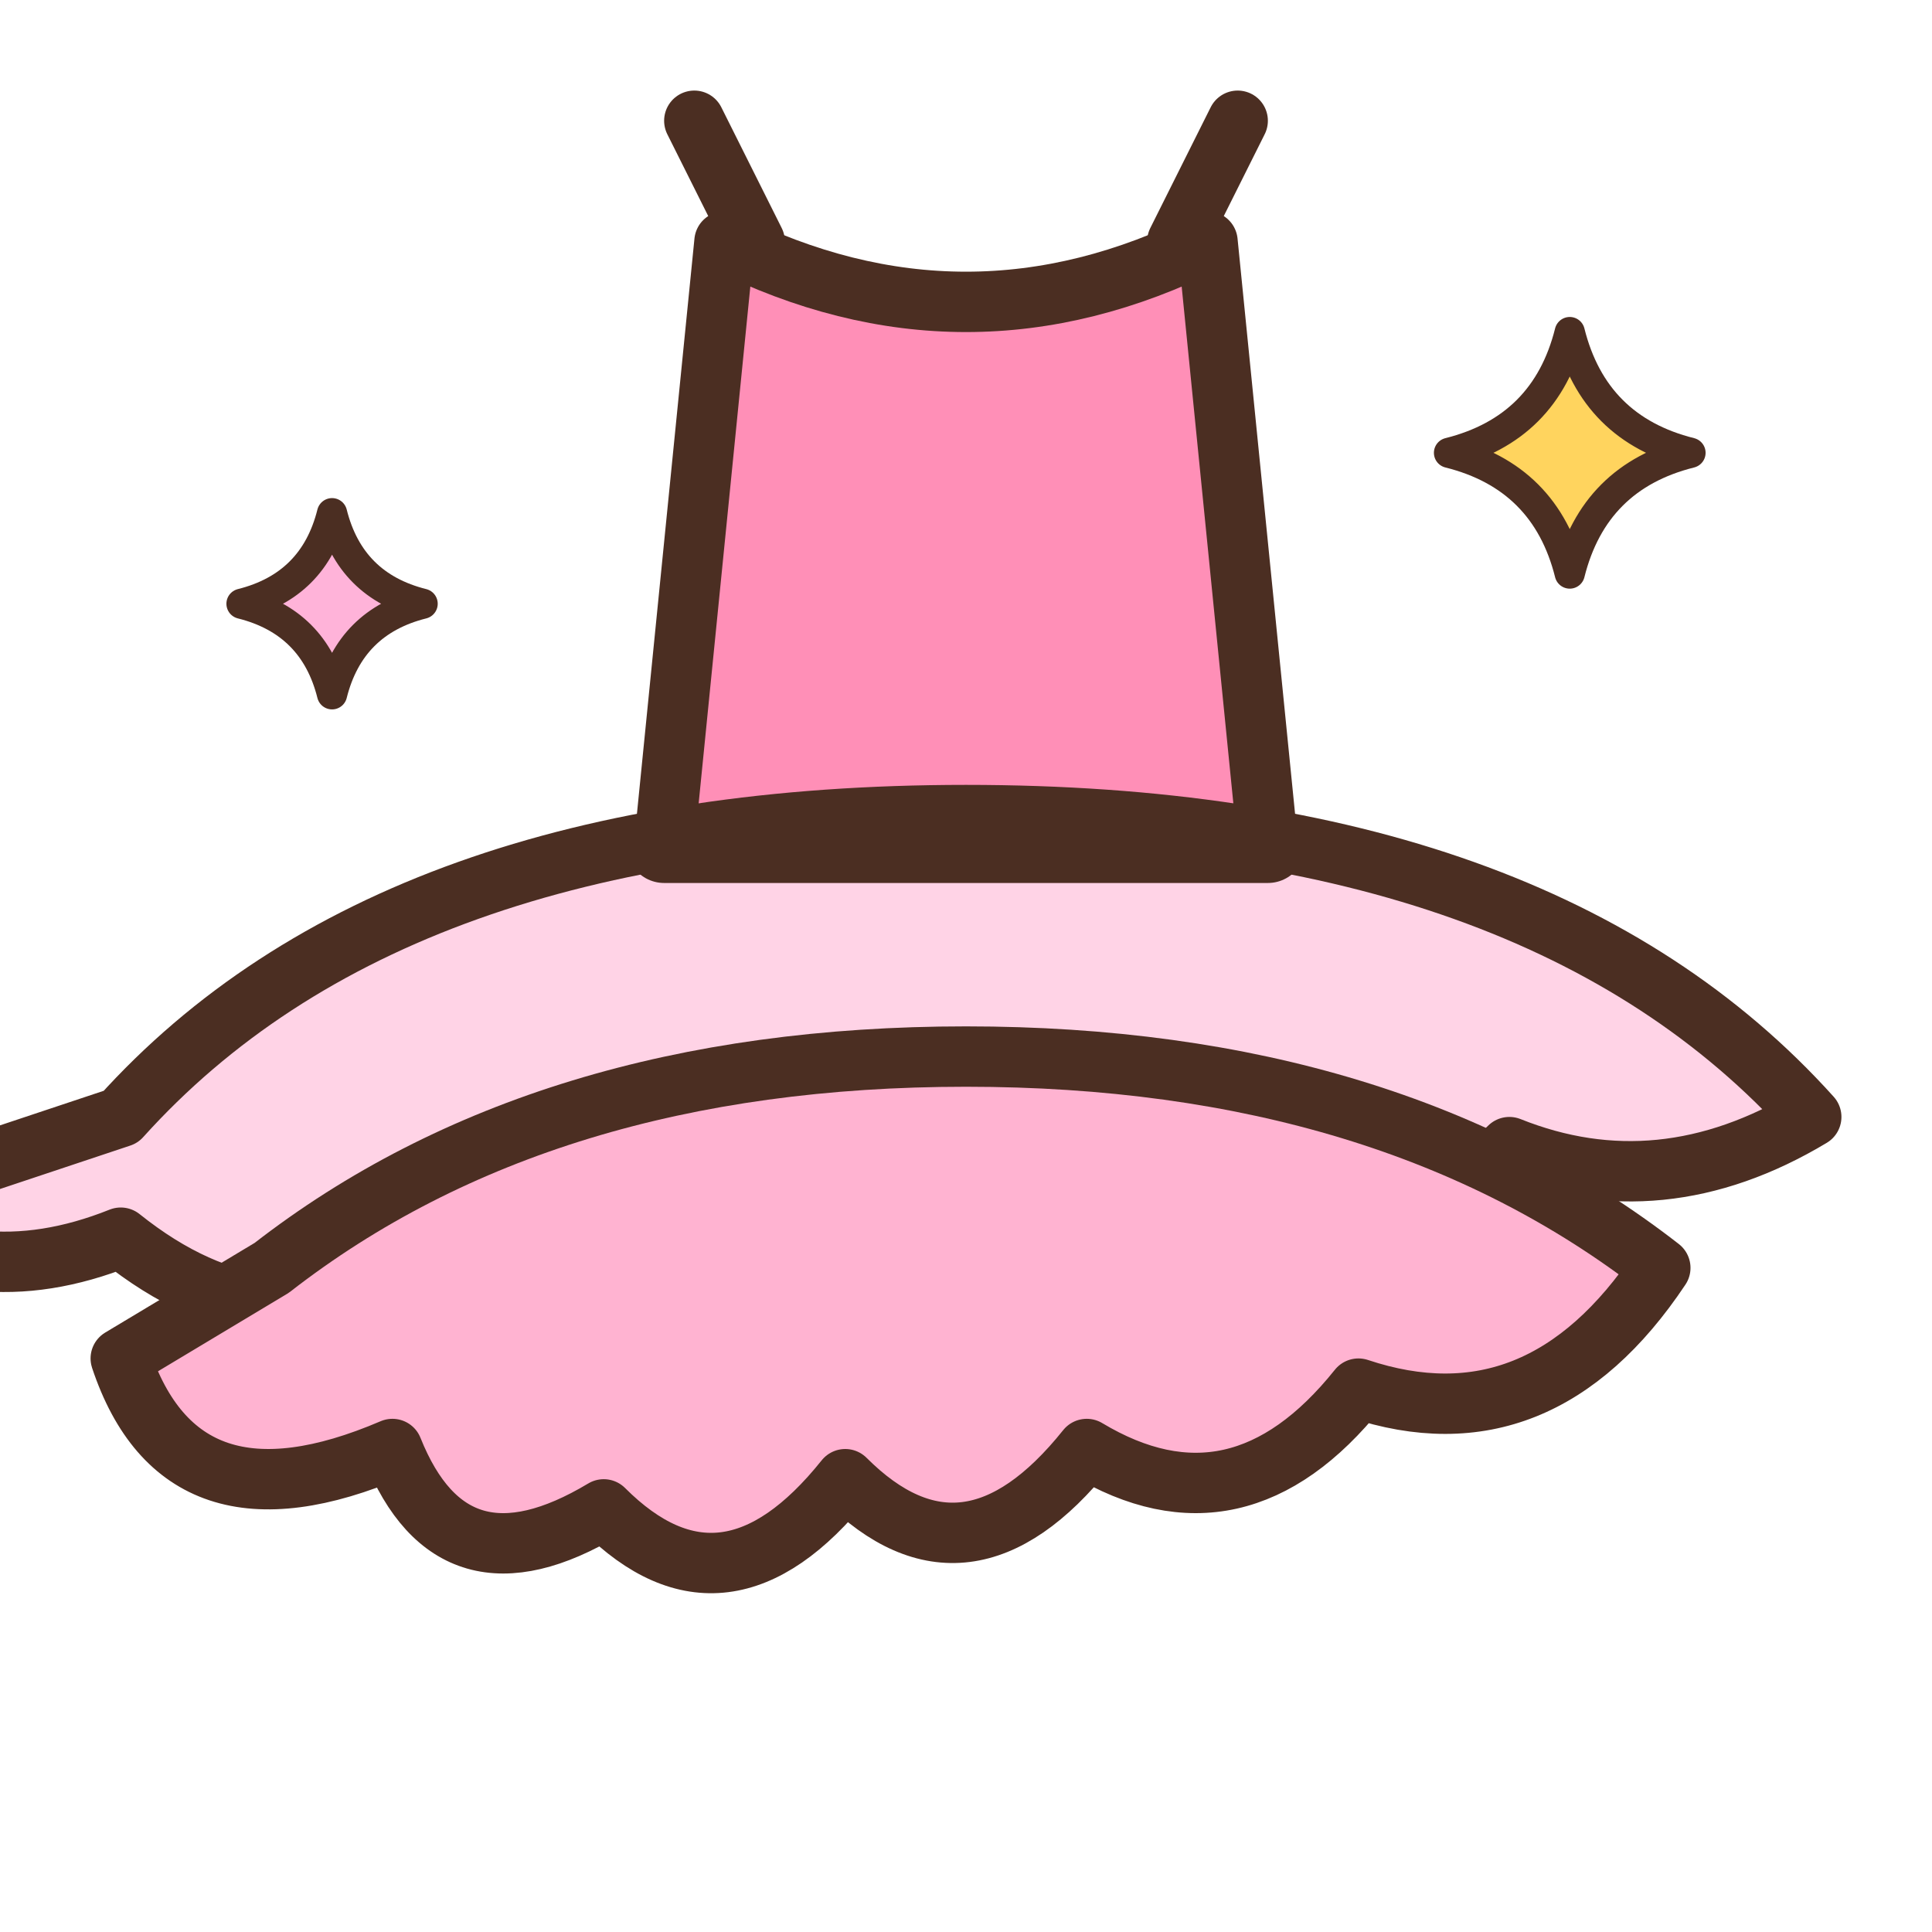
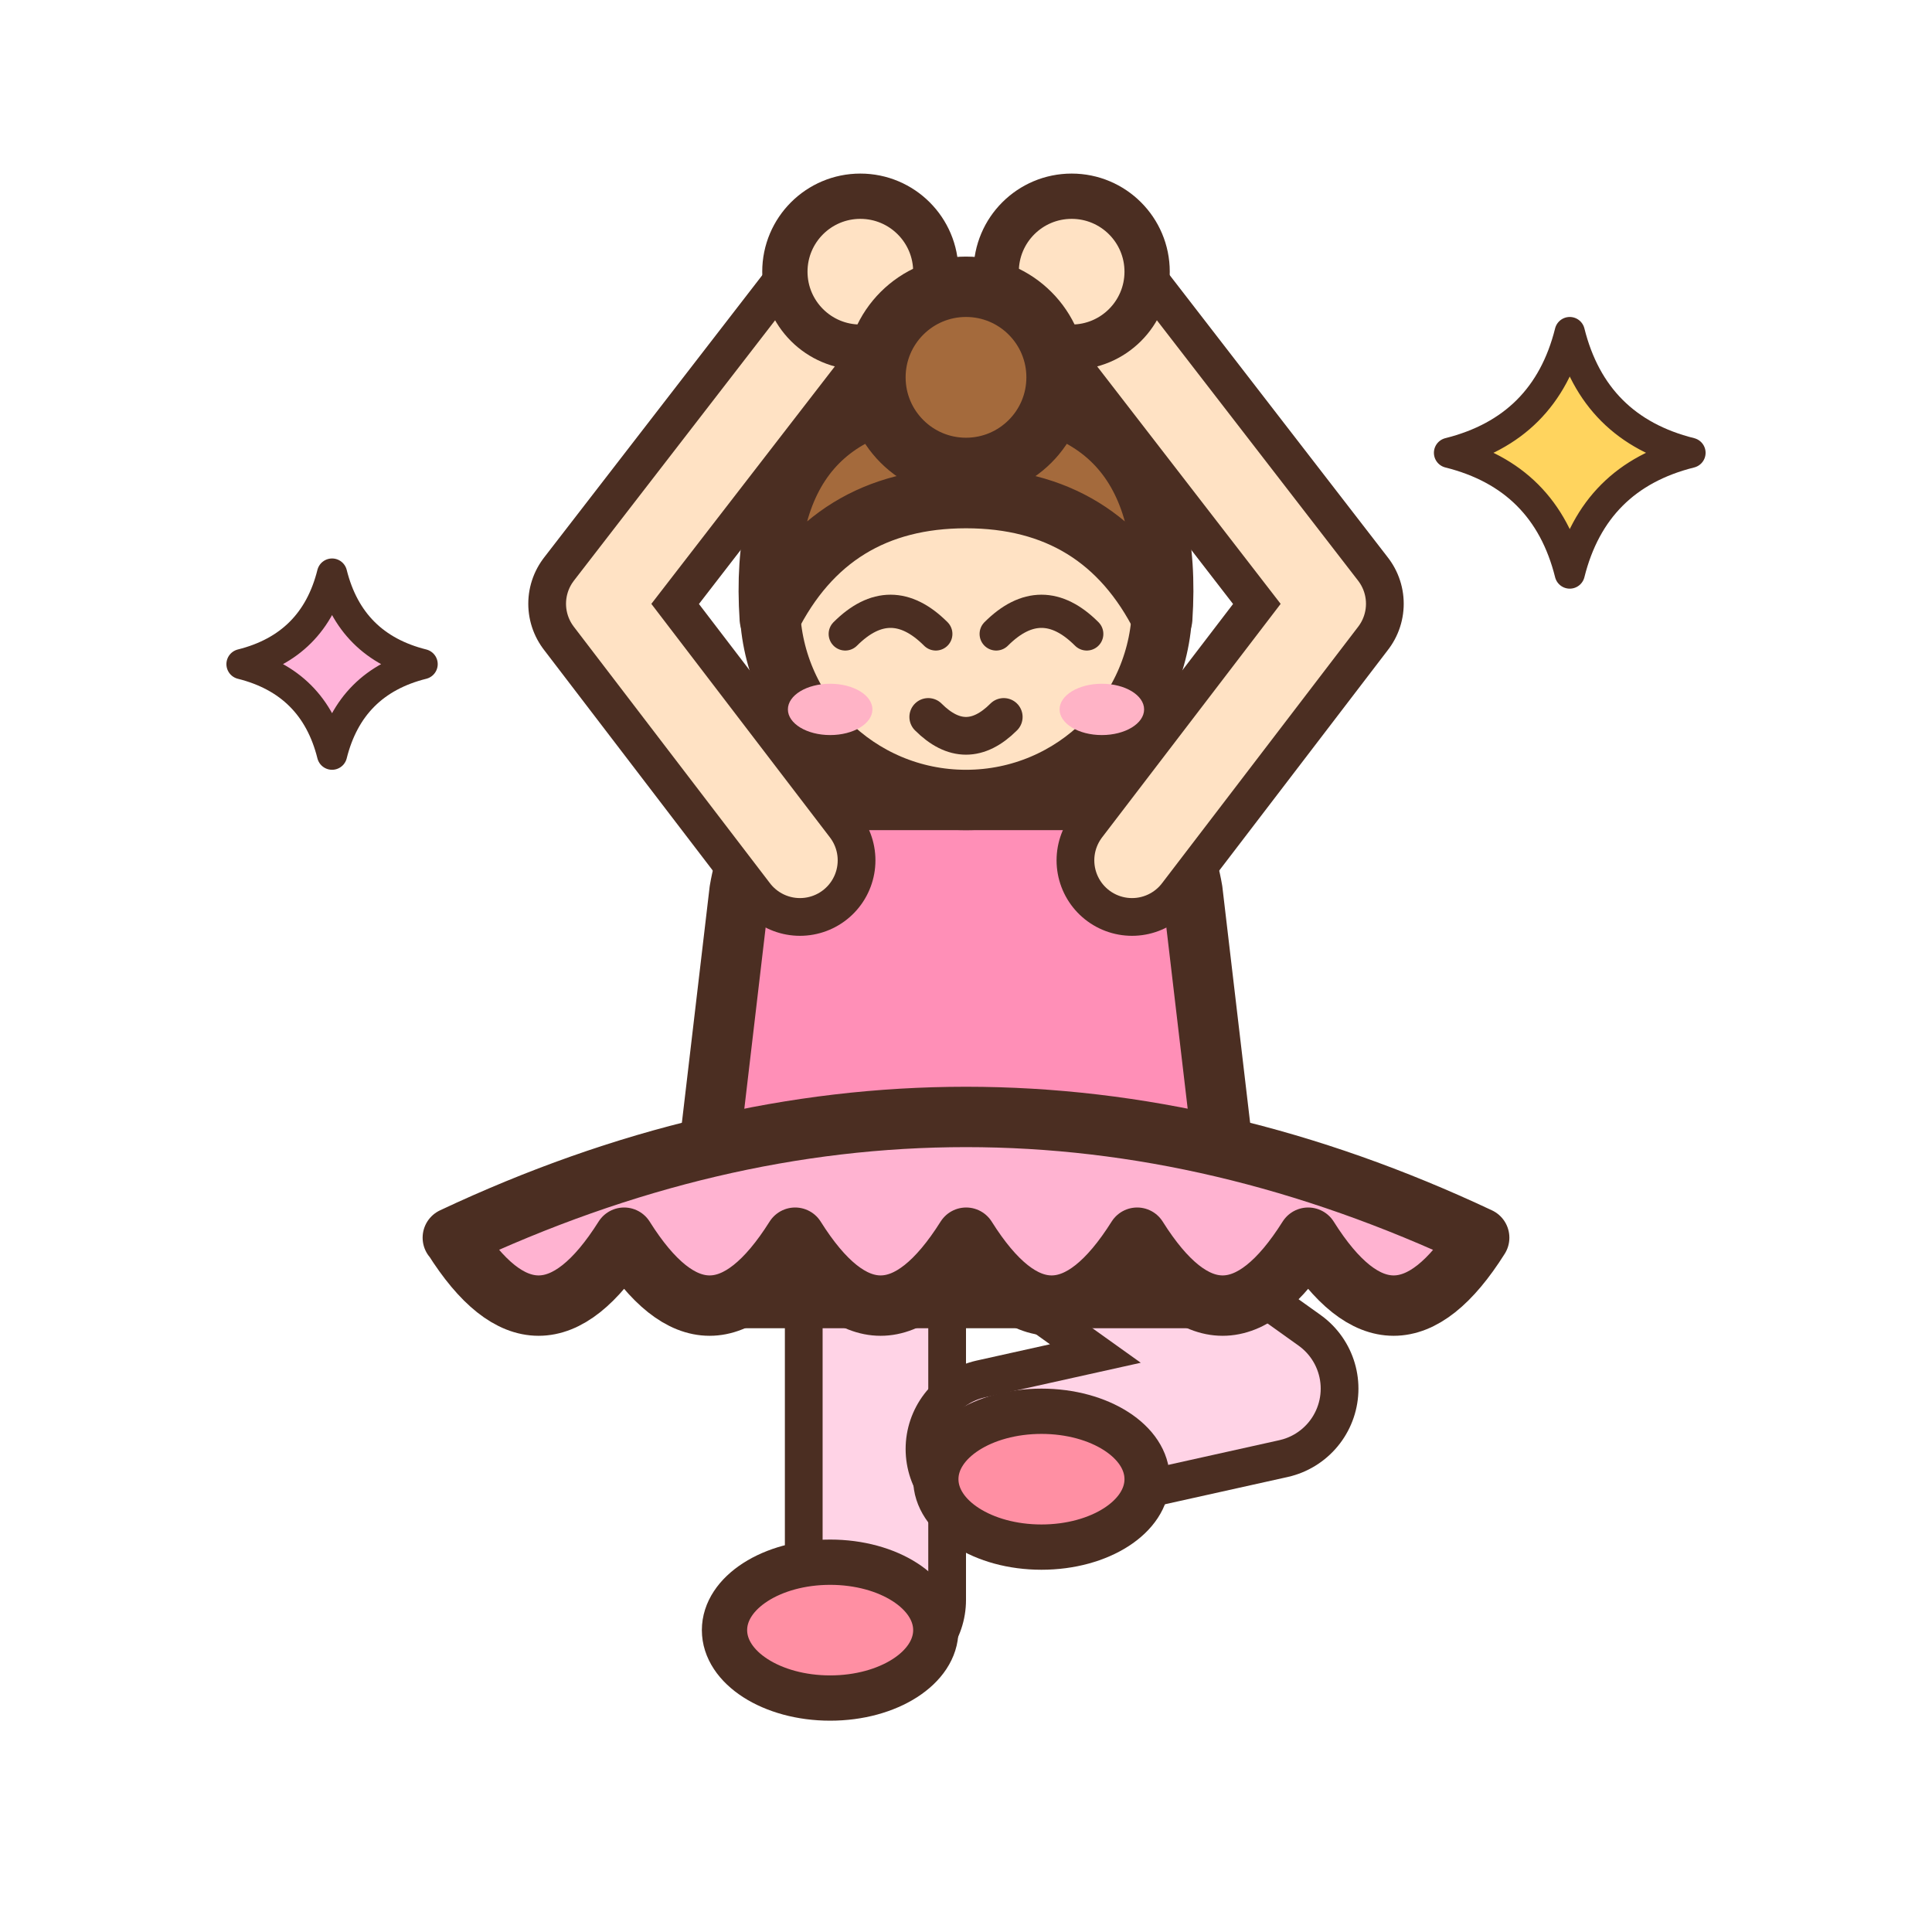
<svg xmlns="http://www.w3.org/2000/svg" viewBox="0 0 128 128">
  <g stroke="#4b2e22" stroke-width="4" stroke-linejoin="round" stroke-linecap="round">
-     <path d="M48 16q16 8 32 0l4 40H44Z" fill="#ff8fb7" />
-     <path d="M50 16l-4-8M78 16l4-8" stroke-width="4" />
-     <path d="M8 74q18-20 56-20t56 20q-10 6-20 2-8 8-18 2-8 8-18 2-8 8-18 2-8 8-18 2-10 6-20-2-10 4-18-2Z" fill="#ffd3e6" />
-     <path d="M18 84q18-14 46-14t46 14q-8 12-20 8-8 10-18 4-8 10-16 2-8 10-16 2-10 6-14-4-14 6-18-6Z" fill="#ffb3d1" />
-     <path d="M44 56h40" stroke-width="5" />
+     <g transform="translate(64 40) scale(1.0)">
+       <path d="M-6 42L-6 66" fill="none" stroke="#4b2e22" stroke-width="12" />
+       <path d="M-6 42L-6 66" fill="none" stroke="#ffd3e6" stroke-width="7" />
+       <path d="M6 42L20 52L2 56" fill="none" stroke="#4b2e22" stroke-width="12" />
+       <path d="M6 42L20 52L2 56" fill="none" stroke="#ffd3e6" stroke-width="7" />
+       <ellipse cx="-9" cy="68" rx="7" ry="4.5" fill="#ff8fa3" stroke-width="3" />
+       <ellipse cx="5" cy="58" rx="7" ry="4.5" fill="#ff8fa3" stroke-width="3" />
+       <path d="M-13 32h26l2 14H-15Z" fill="#ffd3e6" />
+       <path d="M-9 13h18q5 0 6 6l2 17h-34l2-17q1-6 6-6Z" fill="#ff8fb7" />
+       <path d="M-11 17L-24 0L-7 -22" fill="none" stroke="#4b2e22" stroke-width="10" />
+       <path d="M-11 17L-24 0L-7 -22" fill="none" stroke="#ffe2c4" stroke-width="5" />
+       <circle cx="-7" cy="-22" r="5" fill="#ffe2c4" stroke-width="3" />
+       <path d="M11 17L24 0L7 -22" fill="none" stroke="#4b2e22" stroke-width="10" />
+       <path d="M11 17L24 0L7 -22" fill="none" stroke="#ffe2c4" stroke-width="5" />
+       <circle cx="7" cy="-22" r="5" fill="#ffe2c4" stroke-width="3" />
+       <circle cx="0" cy="0" r="13" fill="#ffe2c4" />
+       <path d="M-13 1q-1-15 13-15 14 0 13 15-4-8-13-8-9 0-13 8Z" fill="#a46a3c" />
+       <path d="M-8 2q3-3 6 0M2 2q3-3 6 0" fill="none" stroke-width="2.2" />
+       <ellipse cx="-9" cy="7" rx="2.8" ry="1.7" fill="#ffb3c6" stroke="none" />
+       <ellipse cx="9" cy="7" rx="2.8" ry="1.7" fill="#ffb3c6" stroke="none" />
+       <path d="M-2.5 7.5q2.5 2.5 5 0" fill="none" stroke-width="2.5" />
+     </g>
+     <circle cx="64" cy="25" r="6" fill="#a46a3c" />
+     <path d="M30 82Q64 66 98 82q-5.67 9-11.33 0q-5.67 9-11.33 0q-5.67 9-11.33 0q-5.67 9-11.33 0q-5.67 9-11.33 0q-5.67 9-11.33 0Z" fill="#ffb3d1" />
    <path d="M104 22Q105.6 28.4 112 30Q105.6 31.6 104 38Q102.4 31.6 96 30Q102.4 28.4 104 22Z" fill="#ffd45e" stroke-width="2" />
-     <path d="M22 34Q23.2 38.8 28 40Q23.2 41.2 22 46Q20.8 41.2 16 40Q20.8 38.8 22 34Z" fill="#ffb3d9" stroke-width="2" />
+     <path d="M22 38Q23.2 42.8 28 44Q23.2 45.2 22 50Q20.8 45.2 16 44Q20.8 42.8 22 38Z" fill="#ffb3d9" stroke-width="2" />
  </g>
</svg>
